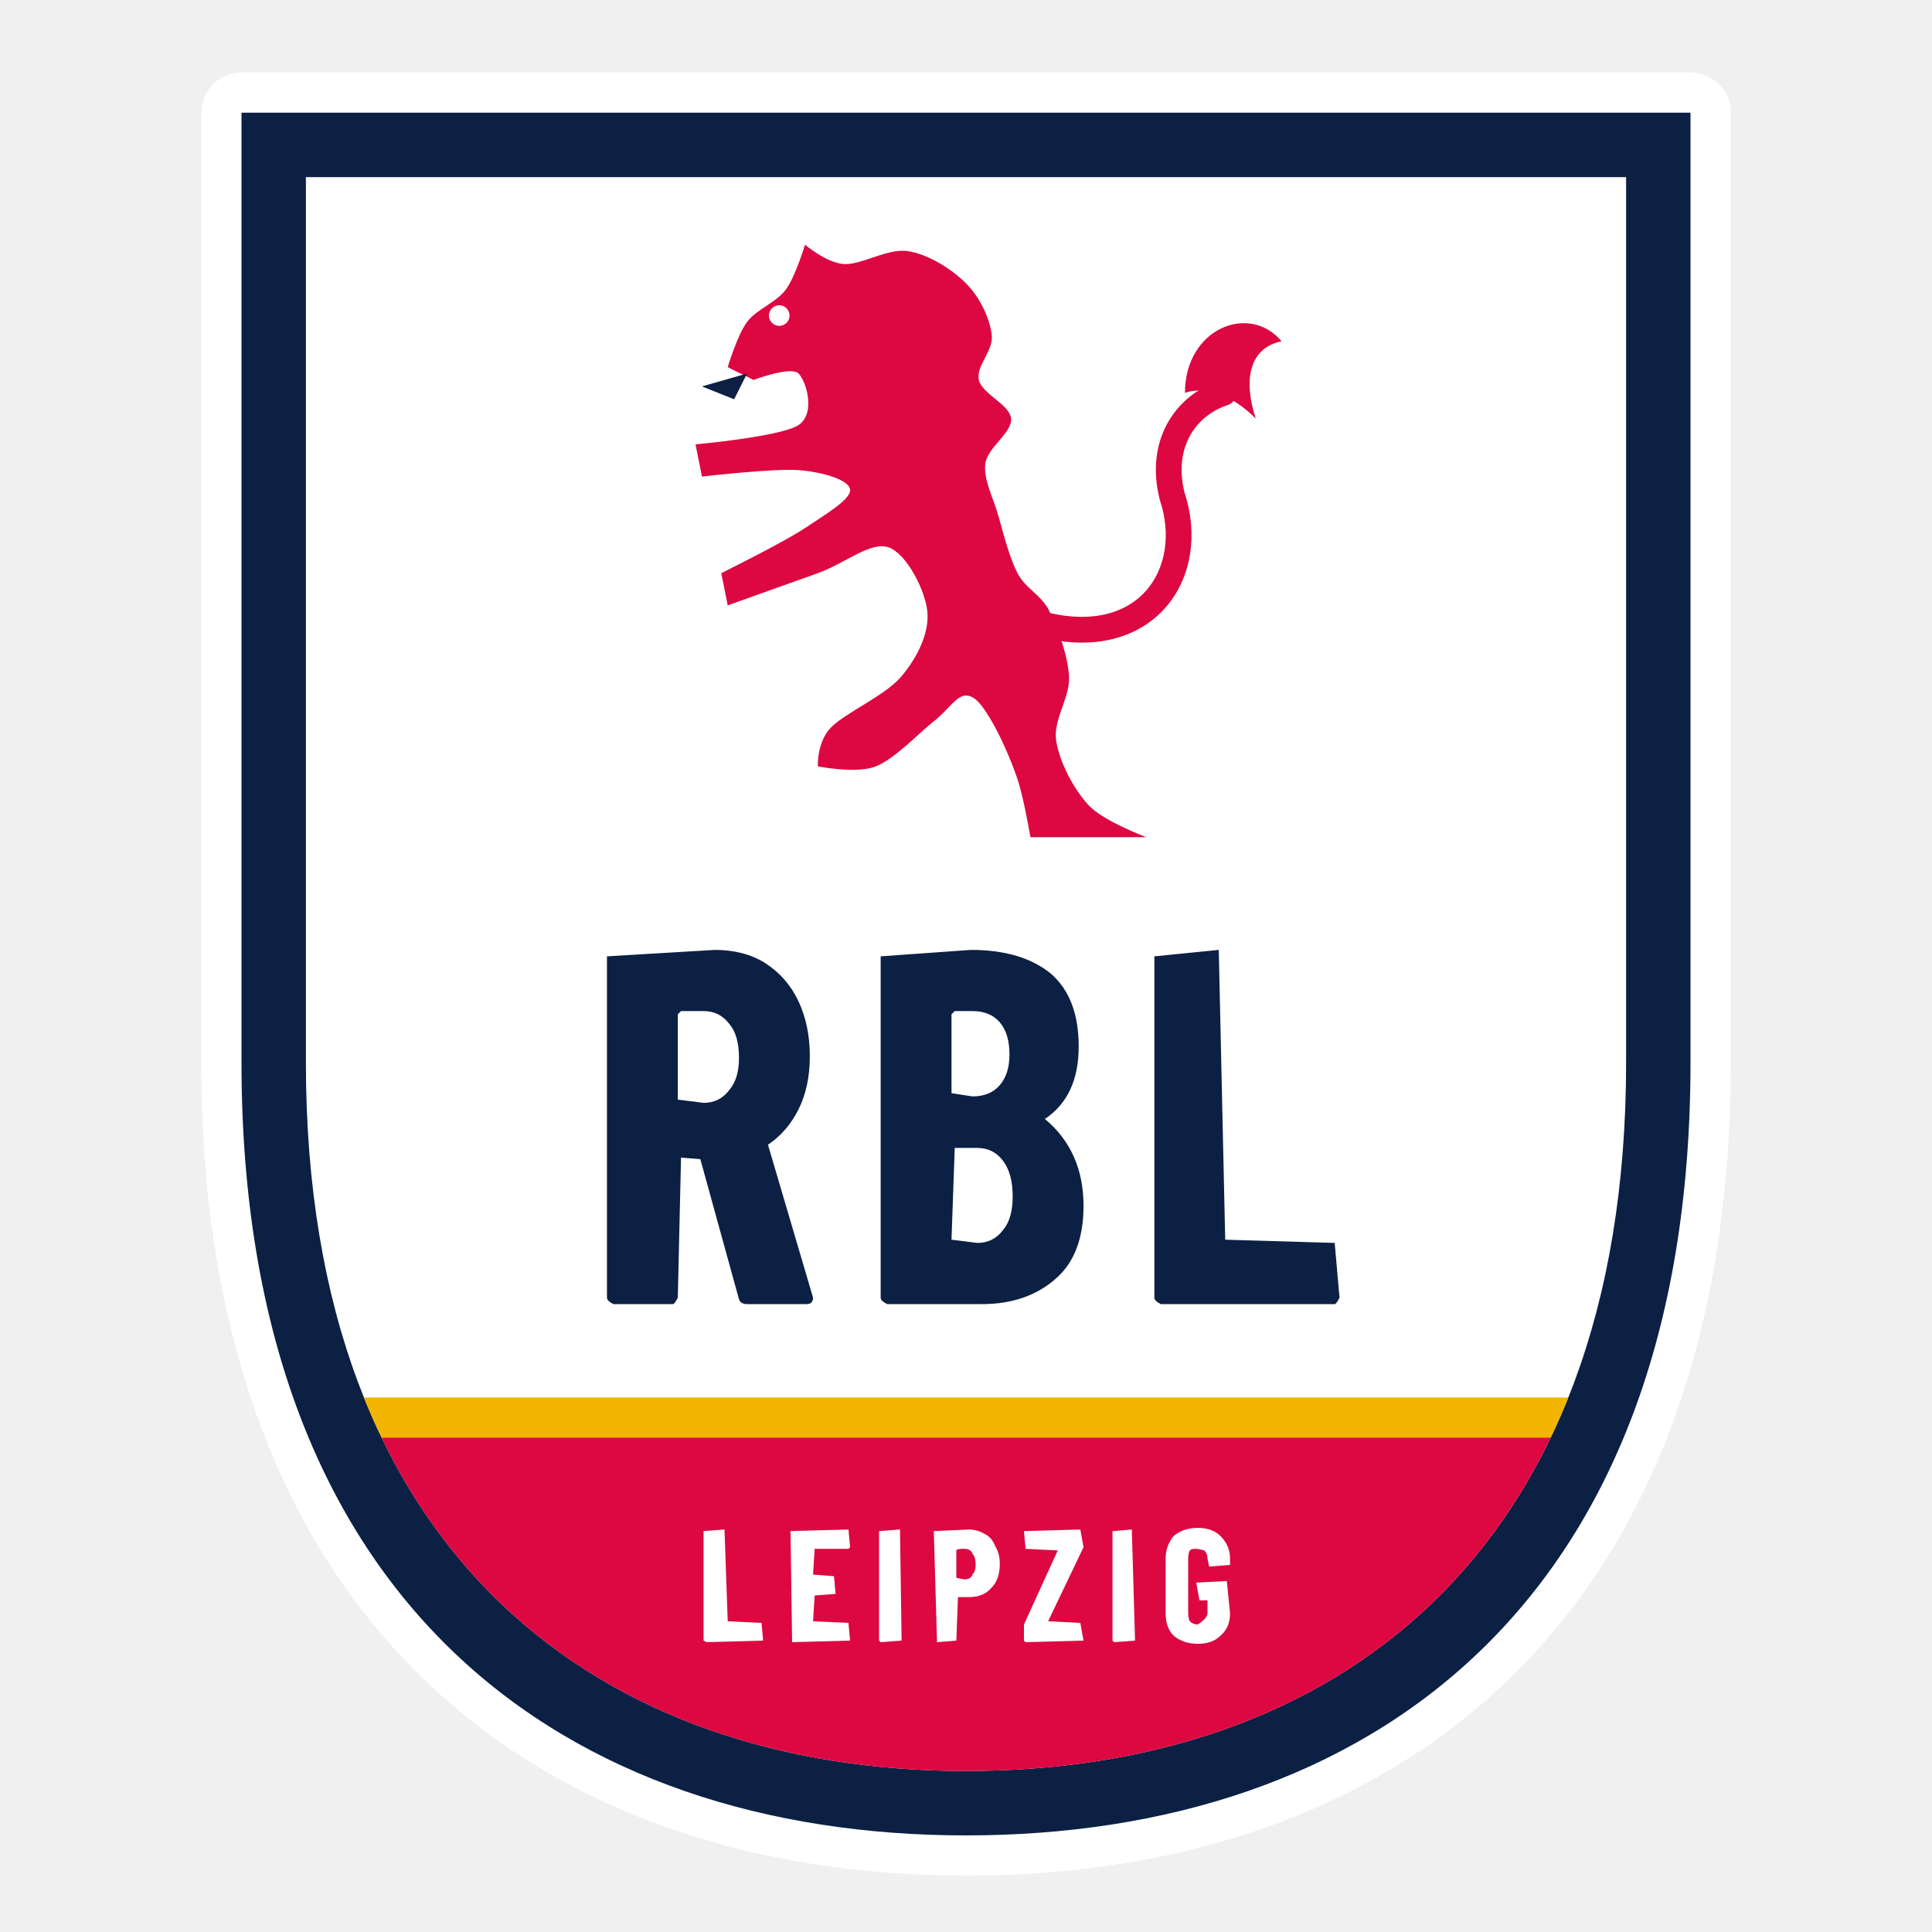
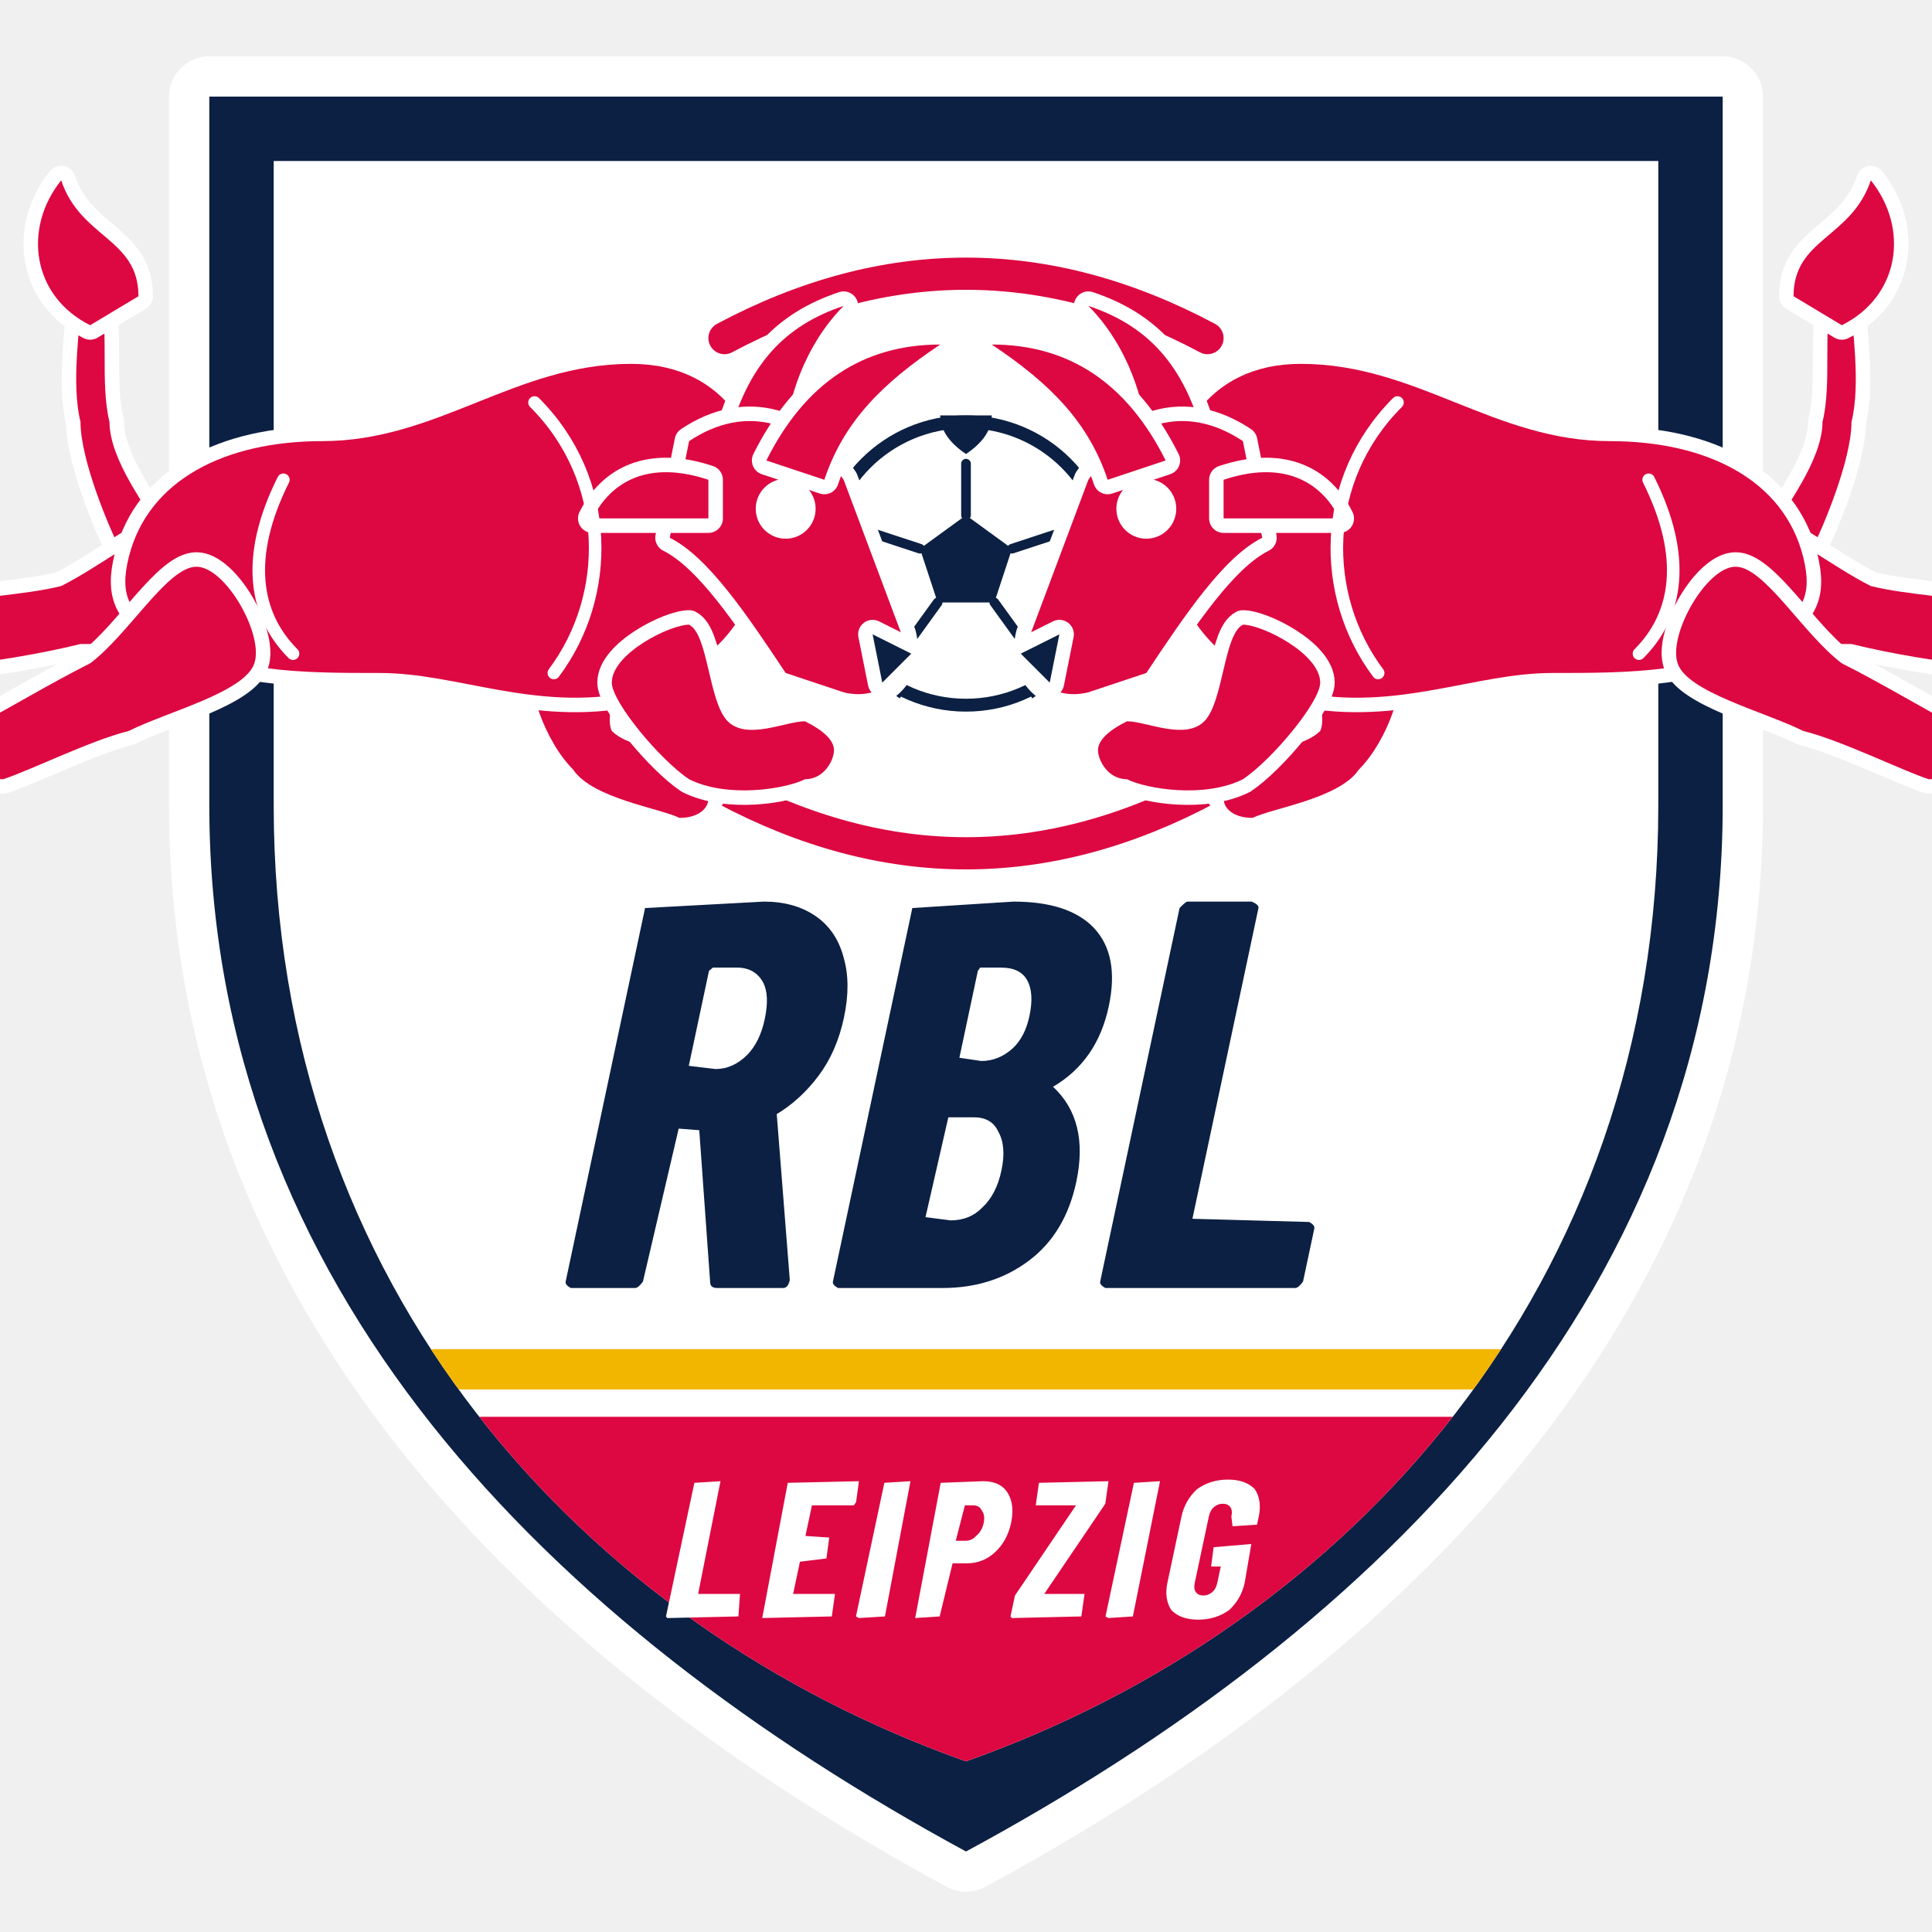
<svg xmlns="http://www.w3.org/2000/svg" viewBox="0 0 120 120" width="120" height="120">
  <defs>
    <clipPath id="c-rb-leipzig">
-       <path d="M19 11L101 11L101 66C101 96.8 82.6 110 60 110C37.5 110 19 96.8 19 66Z" />
+       <path d="M17 10L103 10L103 50C103 80 83.7 101 60 109.4C36.3 101 17 80 17 50Z" />
    </clipPath>
  </defs>
-   <path d="M15 7L105 7L105 66C105 99.8 84.8 114 60 114C35.3 114 15 99.8 15 66Z" fill="#fff" stroke="#fff" stroke-width="5" stroke-linejoin="round" />
-   <path d="M15 7L105 7L105 66C105 99.8 84.8 114 60 114C35.3 114 15 99.8 15 66Z" fill="#0c2043" />
-   <path d="M19 11L101 11L101 66C101 96.8 82.6 110 60 110C37.5 110 19 96.8 19 66Z" fill="#fff" />
-   <g transform="translate(60 34) scale(0.4) translate(-50 -50)">
-     <path d="M13 22C13 22 14.5 17 16 15C17.5 13 20.5 12 22 10C23.5 8 25 3 25 3C25 3 28.3 5.8 31 6C33.7 6.2 37.8 3.5 41 4C44.2 4.5 47.8 6.8 50 9C52.2 11.2 53.7 14.5 54 17C54.3 19.5 51.5 21.8 52 24C52.5 26.2 56.8 27.8 57 30C57.2 32.2 53.3 34.5 53 37C52.7 39.5 54.2 42.2 55 45C55.8 47.8 56.7 51.5 58 54C59.3 56.5 61.7 57.3 63 60C64.3 62.7 65.8 66.7 66 70C66.2 73.3 63.5 76.7 64 80C64.5 83.3 66.7 87.5 69 90C71.3 92.5 78 95 78 95C78 95 60 95 60 95C60 95 59 89 58 86C57 83 55.3 79.2 54 77C52.7 74.8 51.5 73 50 73C48.5 73 47.3 75.2 45 77C42.7 78.8 39 82.8 36 84C33 85.2 27 84 27 84C27 84 26.8 80.3 29 78C31.2 75.7 37.5 73 40 70C42.5 67 44.3 63.3 44 60C43.7 56.7 40.8 51 38 50C35.2 49 31.2 52.5 27 54C22.8 55.5 13 59 13 59C13 59 12 54 12 54C12 54 21.7 49.2 25 47C28.3 44.8 32.2 42.5 32 41C31.8 39.5 27.8 38.3 24 38C20.2 37.7 9 39 9 39C9 39 8 34 8 34C8 34 21.3 32.8 24 31C26.7 29.2 25.2 24.2 24 23C22.8 21.8 17 24 17 24C17 24 15.7 23.3 15 23C14.3 22.7 13 22 13 22Z" fill="#dd0741" />
-     <path d="M62 62C78 66 86 54 82 42C80 34 84 28 90 26" fill="none" stroke="#dd0741" stroke-width="4" stroke-linecap="round" stroke-linejoin="round" />
-     <path d="M84 26C84 16 94 12 99 18C94 19 93 24 95 30C91 26 87 25 84 26Z" fill="#dd0741" />
-     <path d="M16 23L9 25L14 27Z" fill="#0c2043" />
-     <circle cx="21" cy="14" r="1.6" fill="#fff" />
+   <path d="M13 6L107 6L107 50C107 80 85.9 101 60 115C34.2 101 13 80 13 50Z" fill="#fff" stroke="#fff" stroke-width="5" stroke-linejoin="round" />
+   <path d="M13 6L107 6L107 50C107 80 85.9 101 60 115C34.2 101 13 80 13 50Z" fill="#0c2043" />
+   <path d="M17 10L103 10L103 50C103 80 83.7 101 60 109.4C36.3 101 17 80 17 50Z" fill="#fff" />
+   <path d="M45 21Q60 13 75 21M45 49Q60 57 75 49" fill="none" stroke="#dd0741" stroke-width="2" stroke-linecap="round" />
+   <g transform="translate(60 35) scale(0.2) translate(-50 -50)">
+     <circle cx="50" cy="50" r="44" fill="#fff" />
+     <path d="M42 4Q42 10.6 50 16Q58 10.6 58 4ZM91.3 28.2Q85 30.2 82.3 39.5Q89.9 45.4 96.2 43.4ZM83.5 82.5Q79.6 77.2 70 77.5Q66.7 86.6 70.6 91.9ZM29.4 91.9Q33.3 86.6 30 77.5Q20.4 77.2 16.5 82.5ZM3.8 43.4Q10.1 45.4 17.7 39.5Q15 30.2 8.7 28.2Z" fill="#0c2043" />
+     <path d="M50 35L64.3 45.4L58.8 62.1L41.2 62.1L35.7 45.4Z" fill="#0c2043" />
+     <path d="M50 35L50 19M64.3 45.4L79.5 40.4M58.8 62.1L68.2 75.1M41.2 62.1L31.8 75.1M35.7 45.4L20.5 40.4" fill="none" stroke="#0c2043" stroke-width="3" stroke-linecap="round" stroke-linejoin="round" />
+     <circle cx="50" cy="50" r="44" fill="none" stroke="#0c2043" stroke-width="4" />
  </g>
-   <path d="M45.9 80.7L43.5 72L42.3 71.9L42.1 80.6Q41.9 81 41.8 81L38.1 81Q37.7 80.8 37.7 80.6L37.7 59.4L44.4 59Q46.2 59 47.5 59.8Q48.9 60.7 49.6 62.2Q50.3 63.7 50.3 65.6Q50.3 67.5 49.6 68.9Q48.9 70.3 47.7 71.1L50.5 80.6Q50.5 81 50.1 81L46.4 81Q46 81 45.9 80.7ZM42.1 63L42.1 68.3L43.7 68.5Q44.7 68.5 45.3 67.7Q45.9 67 45.9 65.7Q45.9 64.3 45.3 63.6Q44.7 62.8 43.7 62.8L42.3 62.8ZM61 81L55.1 81Q54.7 80.8 54.7 80.6L54.7 59.4L60.3 59Q63.5 59 65.3 60.5Q67 62 67 65Q67 68.1 64.9 69.5Q67.3 71.5 67.3 74.9Q67.3 77.9 65.6 79.4Q63.8 81 61 81ZM59.1 63L59.1 67.9L60.4 68.1Q61.5 68.1 62.1 67.4Q62.7 66.7 62.7 65.5Q62.7 64.2 62.1 63.5Q61.5 62.8 60.4 62.8L59.3 62.8ZM62.9 74.3Q62.9 72.9 62.3 72.1Q61.7 71.3 60.7 71.3L59.3 71.3L59.1 77L60.7 77.2Q61.7 77.2 62.3 76.4Q62.9 75.7 62.9 74.3ZM71.7 80.6L71.7 59.4L75.7 59L76.1 77L82.9 77.2L83.2 80.6Q83 81 82.9 81L72.1 81Q71.7 80.8 71.7 80.6Z" fill="#0c2043" />
-   <g clip-path="url(#c-rb-leipzig)">
-     <rect x="0" y="89" width="120" height="31" fill="#dd0741" />
+   <g stroke="#fff" stroke-width="3" stroke-linejoin="round" paint-order="stroke">
+     <g transform="translate(26 37) scale(0.6) translate(-50 -50)">
+       <path d="M23 43C22 41 18 36 18 32C17 28 18 22 17 20C17 18 16 19 16 19C16 19 15 18 15 20C15 22 14 28 15 32C15 36 18 43 19 45C21 47 23 46 23 43Z" fill="#dd0741" />
+       <path d="M16 22C10 19 9 12 13 7C15 13 21 13 21 19Z" fill="#dd0741" />
+       <path d="M24 43C22 43 17 47 13 49C9 50 4 50 2 51C-1 52 -1 54 0 54C0 55 0 57 3 57C5 57 11 56 15 55C19 55 26 55 28 53C29 51 27 44 24 43ZM62 57C61 59 63 65 66 68C68 71 75 72 77 73C79 73 80 72 80 71C81 70 81 69 79 67C77 66 72 66 70 64C69 62 72 56 70 55C69 54 62 55 62 57Z" fill="#dd0741" />
+       <path d="M20 46C22 38 30 34 40 34C52 34 60 26 72 26C82 26 86 34 86 42C86 52 80 58 72 60C62 62 54 58 46 58C38 58 30 58 24 54C20 52 19 50 20 46Z" fill="#dd0741" />
+       <path d="M27 47C24 47 20 54 16 57C12 59 7 62 5 63C3 65 3 66 4 67C4 68 5 69 7 69C10 68 16 65 20 64C24 62 32 60 33 57C34 54 30 47 27 47ZM70 59C70 61 75 67 78 69C82 71 88 70 90 69C92 69 93 67 93 66C93 65 92 64 90 63C88 63 84 65 82 63C80 61 80 54 78 53C76 53 70 56 70 59Z" fill="#dd0741" />
+       <path d="M82 34C84 26 88 22 94 20C90 24 88 30 88 34Z" fill="#dd0741" />
+       <path d="M78 34C84 30 90 32 94 38L100 54C101 58 98 61 94 60L88 58C84 52 80 46 76 44Z" fill="#dd0741" />
+       <path d="M86 36C90 28 96 24 104 24C98 28 94 32 92 38Z" fill="#dd0741" />
+       <path d="M80 38C74 36 70 38 68 42C72 42 76 42 80 42Z" fill="#dd0741" />
+       <path d="M62 30C70 38 70 50 64 58M36 38C32 46 33 52 37 56" fill="none" stroke="#fff" stroke-width="1.3" stroke-linecap="round" stroke-linejoin="round" />
+       <circle cx="88" cy="41" r="1.6" fill="#fff" />
+       <path d="M97 54L101 56L98 59Z" fill="#0c2043" />
+     </g>
+     <g transform="translate(94 37) scale(-0.6 0.6) translate(-50 -50)">
+       <path d="M23 43C22 41 18 36 18 32C17 28 18 22 17 20C17 18 16 19 16 19C16 19 15 18 15 20C15 22 14 28 15 32C15 36 18 43 19 45C21 47 23 46 23 43Z" fill="#dd0741" />
+       <path d="M16 22C10 19 9 12 13 7C15 13 21 13 21 19Z" fill="#dd0741" />
+       <path d="M24 43C22 43 17 47 13 49C9 50 4 50 2 51C-1 52 -1 54 0 54C0 55 0 57 3 57C5 57 11 56 15 55C19 55 26 55 28 53C29 51 27 44 24 43ZM62 57C61 59 63 65 66 68C68 71 75 72 77 73C79 73 80 72 80 71C81 70 81 69 79 67C77 66 72 66 70 64C69 62 72 56 70 55C69 54 62 55 62 57Z" fill="#dd0741" />
+       <path d="M20 46C22 38 30 34 40 34C52 34 60 26 72 26C82 26 86 34 86 42C86 52 80 58 72 60C62 62 54 58 46 58C38 58 30 58 24 54C20 52 19 50 20 46Z" fill="#dd0741" />
+       <path d="M27 47C24 47 20 54 16 57C12 59 7 62 5 63C3 65 3 66 4 67C4 68 5 69 7 69C10 68 16 65 20 64C24 62 32 60 33 57C34 54 30 47 27 47ZM70 59C70 61 75 67 78 69C82 71 88 70 90 69C92 69 93 67 93 66C93 65 92 64 90 63C88 63 84 65 82 63C80 61 80 54 78 53C76 53 70 56 70 59Z" fill="#dd0741" />
+       <path d="M82 34C84 26 88 22 94 20C90 24 88 30 88 34Z" fill="#dd0741" />
+       <path d="M78 34C84 30 90 32 94 38L100 54C101 58 98 61 94 60L88 58C84 52 80 46 76 44Z" fill="#dd0741" />
+       <path d="M86 36C90 28 96 24 104 24C98 28 94 32 92 38Z" fill="#dd0741" />
+       <path d="M80 38C74 36 70 38 68 42C72 42 76 42 80 42Z" fill="#dd0741" />
+       <path d="M62 30C70 38 70 50 64 58M36 38C32 46 33 52 37 56" fill="none" stroke="#fff" stroke-width="1.3" stroke-linecap="round" stroke-linejoin="round" />
+       <circle cx="88" cy="41" r="1.6" fill="#fff" />
+       <path d="M97 54L101 56L98 59Z" fill="#0c2043" />
+     </g>
+   </g>
+   <g transform="translate(60 68) skewX(-12) translate(-60 -68)">
+     <path d="M46.6 79.7L43.9 70.2L42.6 70.1L42.4 79.6Q42.2 80 42 80L38 80Q37.6 79.8 37.6 79.6L37.6 56.4L44.9 56Q46.8 56 48.3 56.9Q49.8 57.8 50.6 59.5Q51.4 61.1 51.4 63.2Q51.4 65.3 50.6 66.8Q49.8 68.3 48.5 69.2L51.5 79.5Q51.5 80 51.2 80L47.1 80Q46.7 80 46.6 79.7ZM42.4 60.3L42.4 66.2L44.1 66.4Q45.2 66.4 45.9 65.5Q46.5 64.7 46.5 63.3Q46.5 61.8 45.9 61Q45.2 60.1 44.1 60.1L42.6 60.1ZM61.1 80L54.6 80Q54.2 79.8 54.2 79.6L54.2 56.4L60.4 56Q63.8 56 65.7 57.6Q67.7 59.3 67.7 62.5Q67.7 65.9 65.3 67.5Q68 69.6 68 73.4Q68 76.6 66.1 78.3Q64.2 80 61.1 80ZM59.1 60.3L59.1 65.7L60.5 65.9Q61.6 65.9 62.3 65.1Q62.9 64.4 62.9 63.1Q62.9 61.7 62.3 60.9Q61.7 60.1 60.5 60.1L59.2 60.1ZM63.2 72.7Q63.2 71.2 62.5 70.3Q61.9 69.4 60.8 69.4L59.2 69.4L59.1 75.6L60.7 75.8Q61.9 75.8 62.5 75Q63.2 74.2 63.2 72.7ZM70.8 79.6L70.8 56.4Q71.1 56 71.2 56L75.2 56Q75.7 56.2 75.7 56.4L75.7 75.7L83 75.9Q83.4 76.1 83.4 76.3L83.4 79.6Q83.2 80 83 80L71.2 80Q70.8 79.8 70.8 79.6Z" fill="#0c2043" />
  </g>
  <g clip-path="url(#c-rb-leipzig)">
-     <rect x="0" y="86.8" width="120" height="2.5" fill="#f2b500" />
+     <rect x="0" y="83.8" width="120" height="2.5" fill="#f2b500" />
  </g>
-   <path d="M43.7 101.9L43.7 95.1L45 95L45.2 100.7L47.3 100.8L47.4 101.9L43.9 102ZM52.7 96.2L50.6 96.2L50.5 97.8L51.8 97.9L51.9 99L50.6 99.1L50.5 100.7L52.7 100.8L52.8 101.9L49.2 102L49.1 95.1L52.7 95L52.8 96.1ZM54.6 101.9L54.6 95.1L55.9 95L56 101.9L54.7 102ZM62.1 97.1Q62.1 98.1 61.6 98.6Q61.1 99.2 60.2 99.2L59.5 99.2L59.4 101.9L58.2 102L58 95.1L60.2 95Q60.7 95 61.2 95.3Q61.6 95.5 61.8 96Q62.1 96.5 62.1 97.1ZM60.6 97.2Q60.6 96.7 60.4 96.5Q60.3 96.2 59.9 96.2Q59.4 96.2 59.4 96.3L59.4 98L59.9 98.1Q60.3 98.1 60.4 97.8Q60.6 97.6 60.6 97.2ZM63.6 101.9L63.6 100.9L65.7 96.3L63.7 96.2L63.6 95.1L67.1 95L67.3 96.1L65.1 100.7L67.1 100.8L67.3 101.9L63.7 102ZM69.1 101.9L69.1 95.1L70.3 95L70.5 101.9L69.2 102ZM72.4 100.2L72.4 96.8Q72.4 96 72.9 95.4Q73.5 94.9 74.4 94.9Q75.3 94.9 75.8 95.4Q76.4 96 76.4 96.8L76.4 97.2L75.1 97.3L75 96.8Q75 96.5 74.8 96.3Q74.1 96.1 73.9 96.3Q73.8 96.5 73.8 96.8L73.8 100.2Q73.8 100.5 73.9 100.7Q74.1 100.9 74.4 100.9Q75 100.5 75 100.2L75 99.4L74.5 99.4L74.3 98.3L76.2 98.2L76.4 100.2Q76.4 101.1 75.8 101.6Q75.3 102.1 74.4 102.1Q73.5 102.1 72.9 101.6Q72.4 101.1 72.4 100.2Z" fill="#fff" />
+   <g clip-path="url(#c-rb-leipzig)">
+     <rect x="0" y="88" width="120" height="32" fill="#dd0741" />
+   </g>
+   <g transform="translate(60 96) skewX(-12) translate(-60 -96)">
+     <path d="M42.3 100.4L42.3 92.1L43.9 92L44 99L46.6 99L46.8 100.4L42.4 100.5ZM52.5 93.5L49.9 93.5L49.9 95.4L51.4 95.5L51.5 96.8L49.9 97L49.9 99L52.5 99L52.6 100.4L48.3 100.5L48.1 92.1L52.5 92L52.6 93.3ZM54.1 100.4L54.1 92.1L55.7 92L55.9 100.4L54.3 100.5ZM62.5 94.6Q62.5 95.7 61.9 96.4Q61.3 97.1 60.3 97.1L59.4 97.1L59.3 100.4L57.8 100.5L57.6 92.1L60.2 92Q60.9 92 61.4 92.3Q61.9 92.6 62.2 93.2Q62.5 93.8 62.5 94.6ZM60.8 94.6Q60.8 94.1 60.5 93.8Q60.3 93.5 59.9 93.5L59.4 93.5L59.3 95.7L59.9 95.7Q60.3 95.7 60.5 95.4Q60.8 95.1 60.8 94.6ZM63.7 100.4L63.7 99.1L66.3 93.5L63.8 93.5L63.7 92.1L68 92L68.1 93.4L65.5 99L68 99L68.1 100.4L63.8 100.5ZM69.6 100.4L69.6 92.1L71.2 92L71.3 100.4L69.8 100.5ZM73 98.3L73 94.2Q73 93.2 73.6 92.5Q74.3 91.9 75.4 91.9Q76.5 91.9 77.2 92.5Q77.8 93.2 77.8 94.2L77.8 94.7L76.3 94.8L76.1 94.2Q76.1 93.8 75.9 93.6Q75.7 93.4 75.4 93.4Q75.1 93.4 74.9 93.6Q74.7 93.8 74.7 94.2L74.7 98.3Q74.7 98.7 74.9 98.9Q75.1 99.1 75.4 99.1Q75.7 99.1 75.9 98.9Q76.1 98.7 76.1 98.3L76.1 97.3L75.5 97.3L75.4 96.1L77.7 95.9L77.8 98.3Q77.8 99.3 77.2 100Q76.5 100.6 75.4 100.6Q74.3 100.6 73.6 100Q73 99.3 73 98.3Z" fill="#fff" />
+   </g>
</svg>
